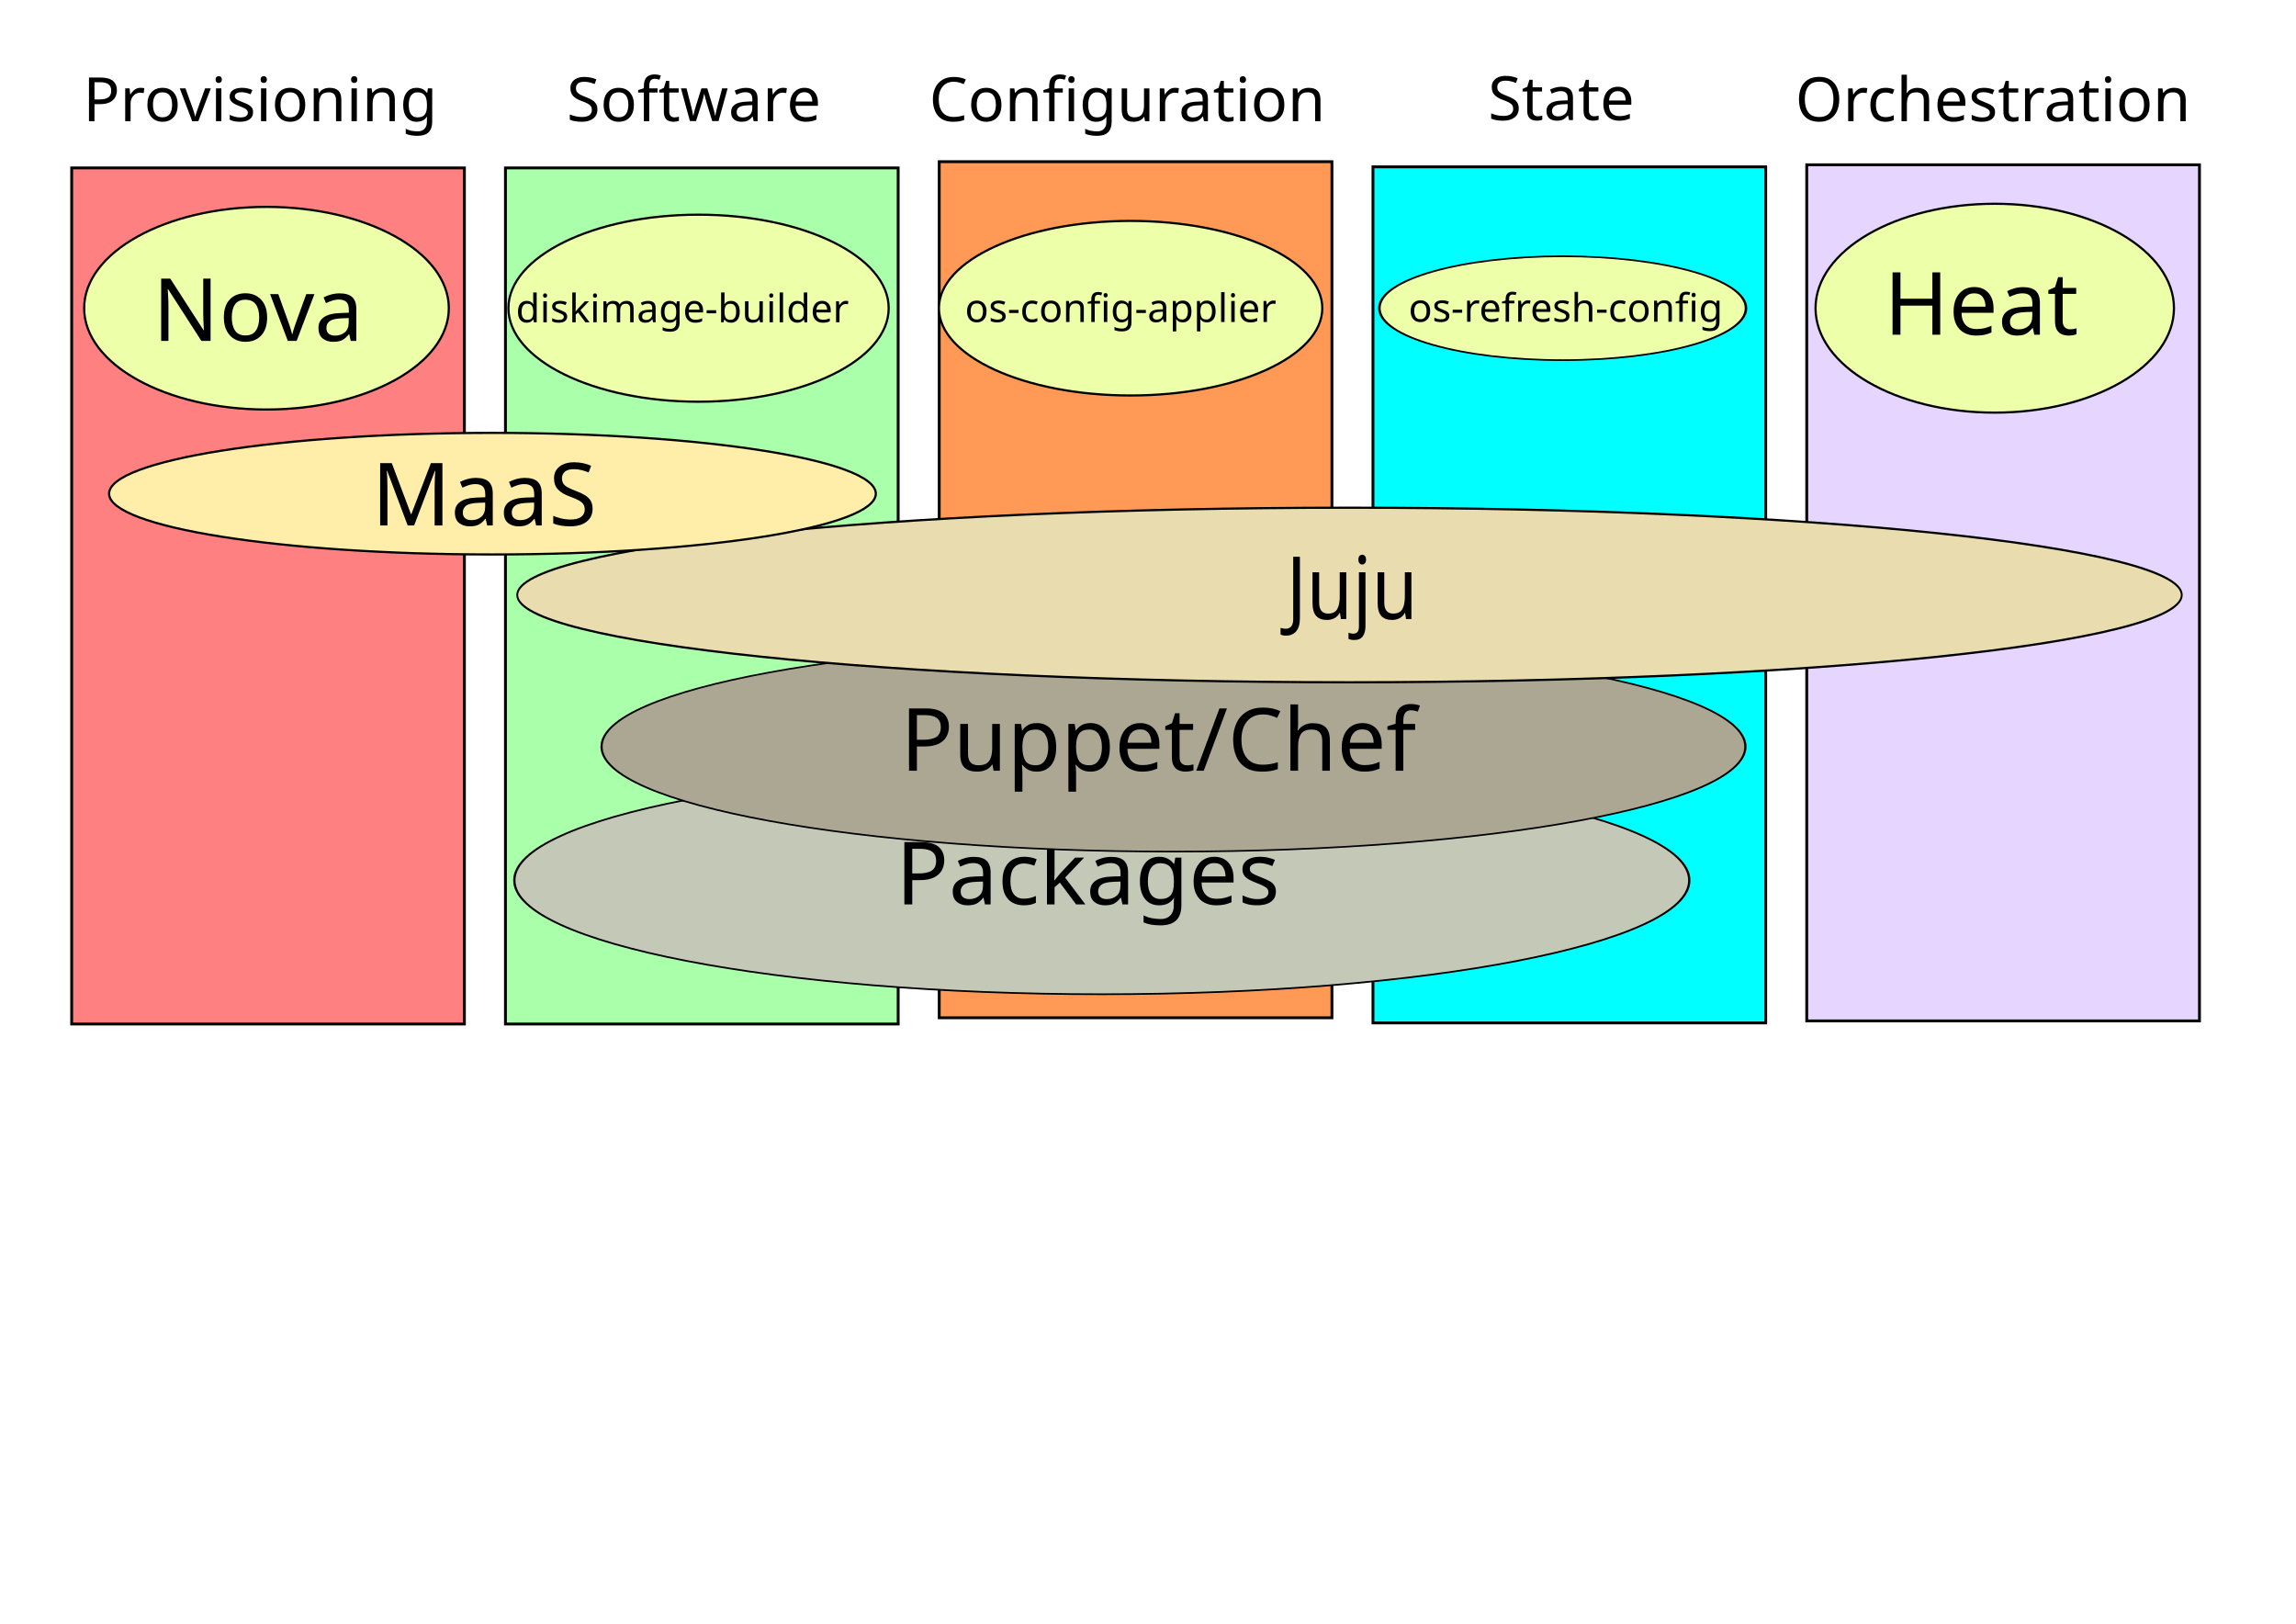
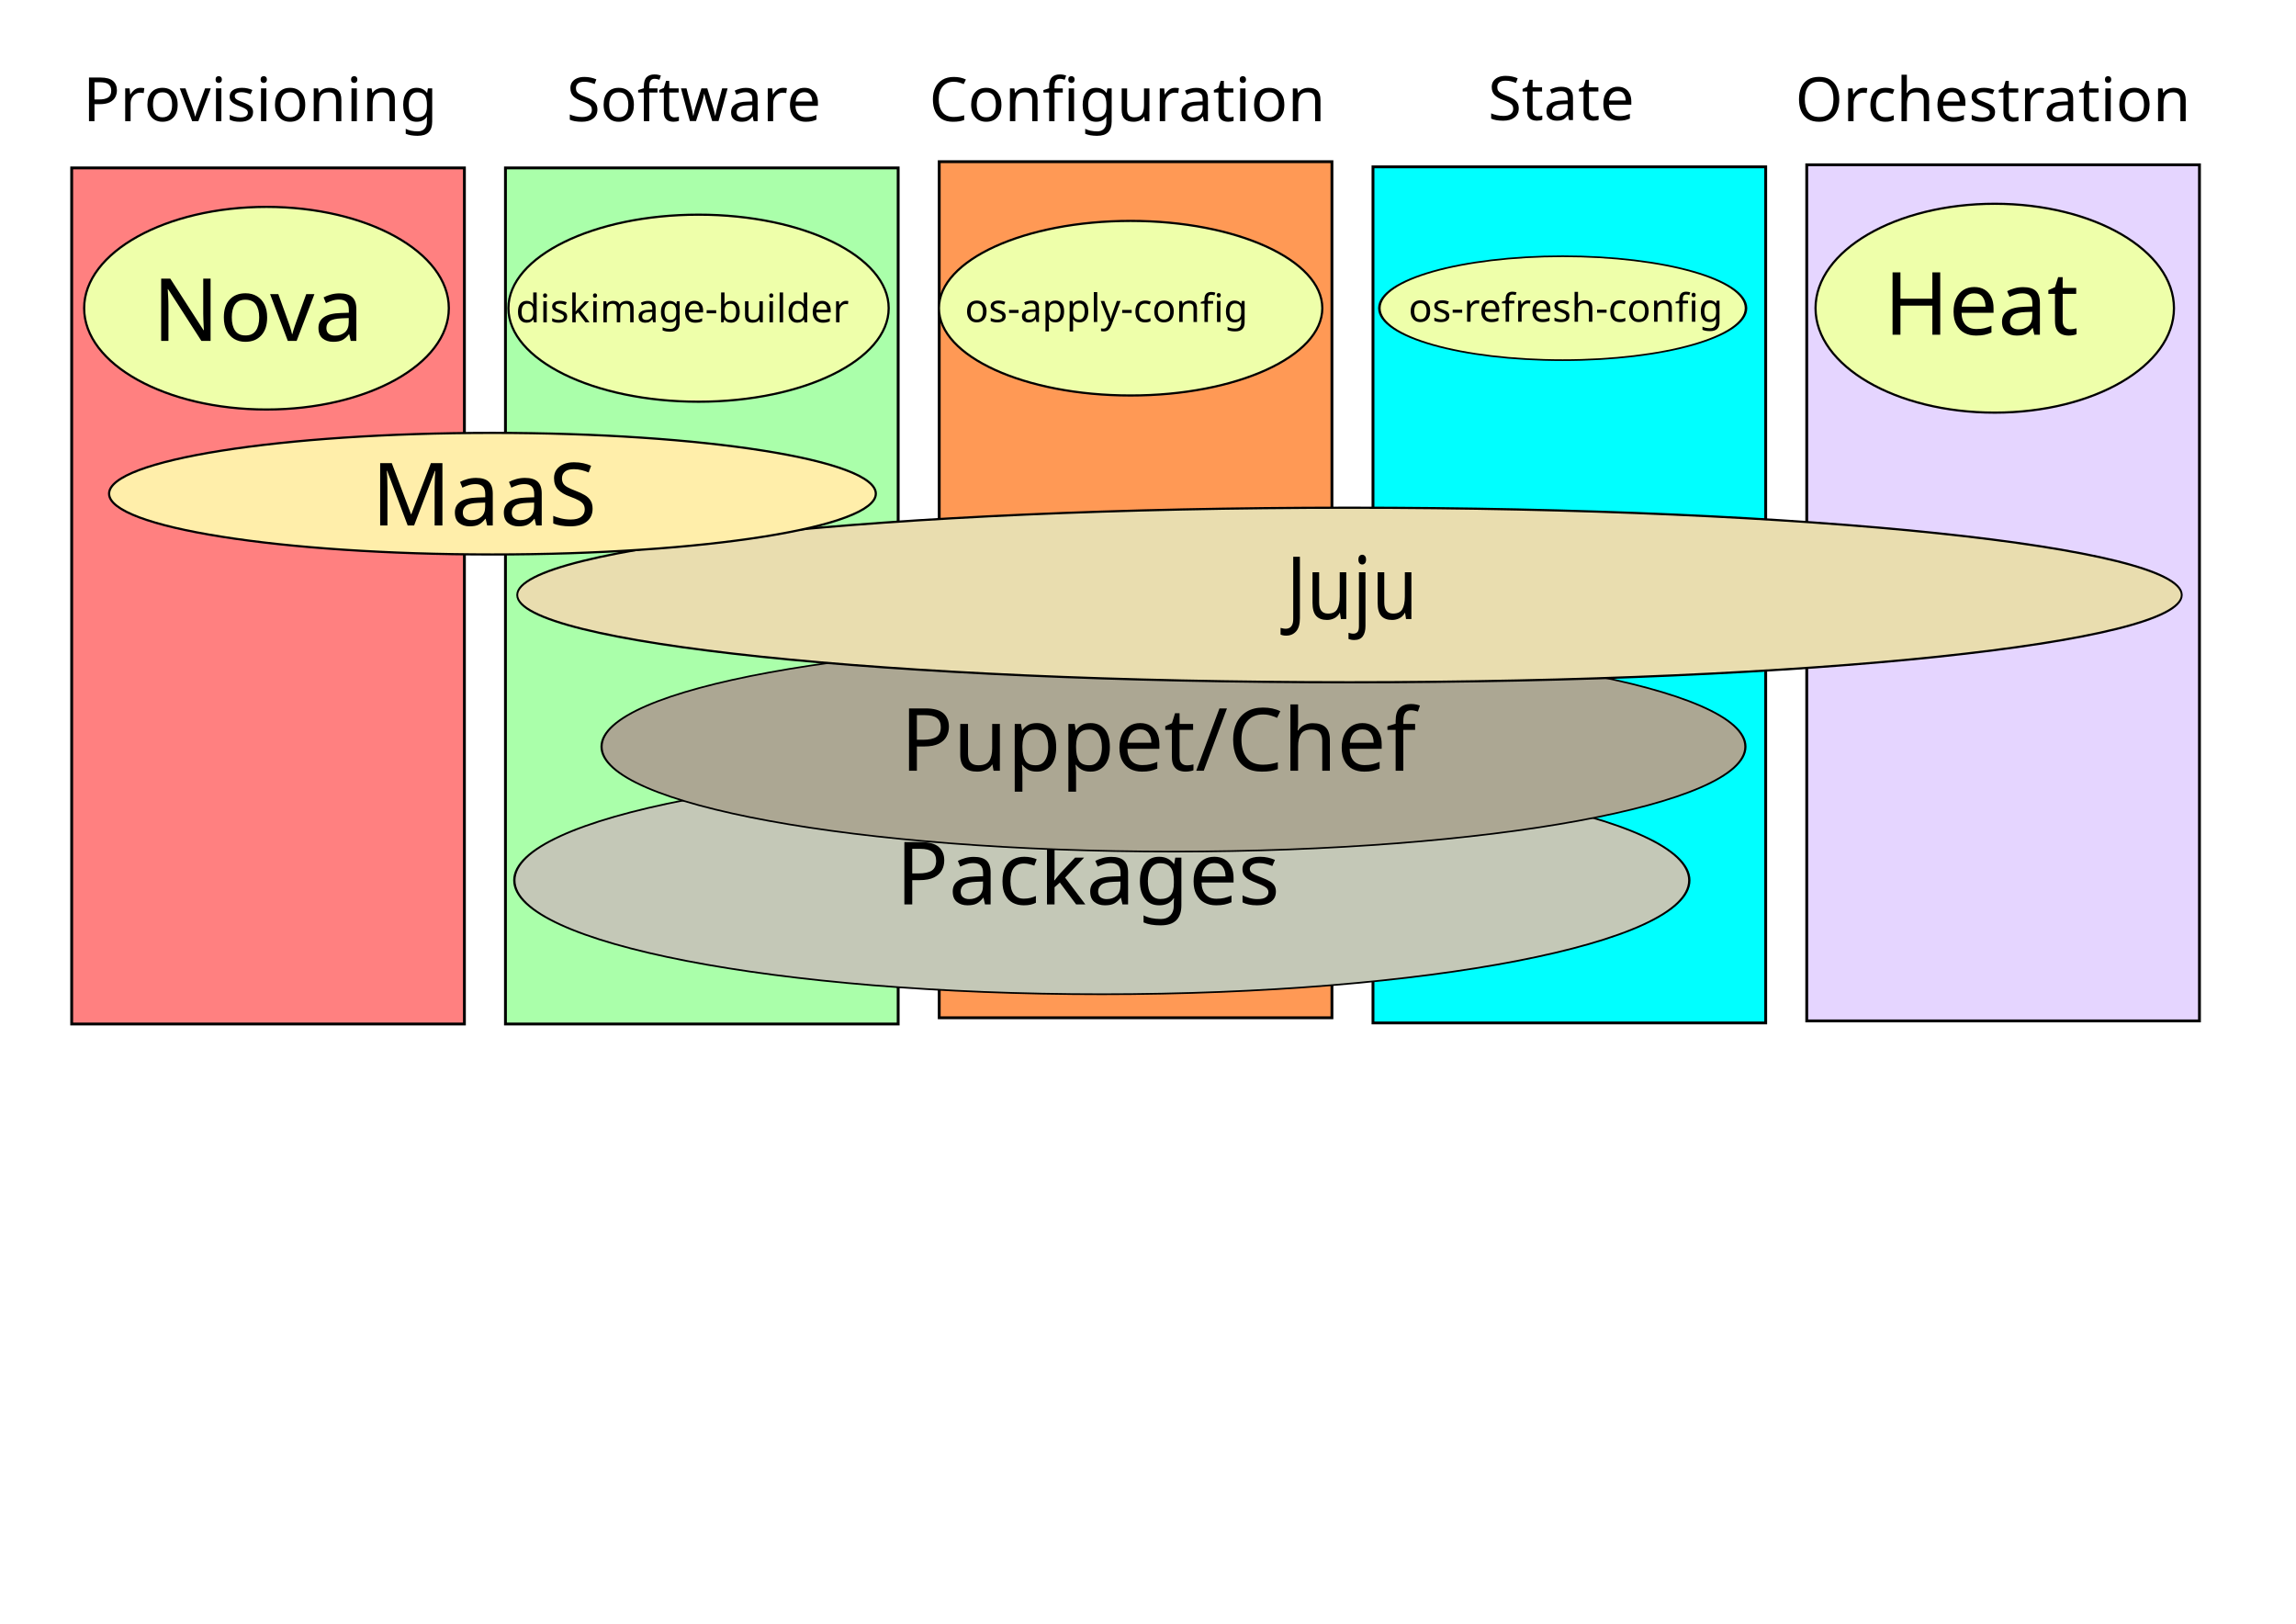
<svg xmlns="http://www.w3.org/2000/svg" width="1052.362" height="744.094" id="svg2" version="1.1">
  <defs id="defs4" />
  <g id="layer1" transform="translate(0,-308.2677)">
    <g id="g4084" transform="translate(-17.97103,-202.8571)">
      <rect y="588.076" x="249.643" height="392.321" width="180" id="rect2985" style="fill:#aaffaa;fill-rule:evenodd;stroke:#000000;stroke-width:1.302px;stroke-linecap:butt;stroke-linejoin:miter;stroke-opacity:1" />
      <text id="text3021" y="566.648" x="277.723" style="font-size:28px;font-style:normal;font-variant:normal;font-weight:normal;font-stretch:normal;text-align:start;line-height:125%;letter-spacing:0px;word-spacing:0px;writing-mode:lr-tb;text-anchor:start;fill:#000000;fill-opacity:1;stroke:none;font-family:Sans;-inkscape-font-specification:Sans" xml:space="preserve">
        <tspan y="566.648" x="277.723" id="tspan3023">Software</tspan>
      </text>
    </g>
    <g id="g4089" transform="translate(-19.79006,-205.7143)">
      <rect y="588.076" x="450.277" height="392.321" width="180" id="rect2985-2" style="fill:#ff9955;fill-rule:evenodd;stroke:#000000;stroke-width:1.302px;stroke-linecap:butt;stroke-linejoin:miter;stroke-opacity:1" />
      <text id="text3025" y="569.505" x="445.674" style="font-size:28px;font-style:normal;font-variant:normal;font-weight:normal;font-stretch:normal;text-align:start;line-height:125%;letter-spacing:0px;word-spacing:0px;writing-mode:lr-tb;text-anchor:start;fill:#000000;fill-opacity:1;stroke:none;font-family:Sans;-inkscape-font-specification:Sans" xml:space="preserve">
        <tspan y="569.505" x="445.674" id="tspan3027">Configuration</tspan>
      </text>
    </g>
    <g id="g4102" transform="translate(-16.77022,-203.3493)">
      <rect y="588.076" x="646.071" height="392.321" width="180" id="rect2985-7" style="fill:#00ffff;fill-rule:evenodd;stroke:#000000;stroke-width:1.302px;stroke-linecap:butt;stroke-linejoin:miter;stroke-opacity:1" />
      <text id="text3029" y="566.648" x="698.816" style="font-size:28px;font-style:normal;font-variant:normal;font-weight:normal;font-stretch:normal;text-align:start;line-height:125%;letter-spacing:0px;word-spacing:0px;writing-mode:lr-tb;text-anchor:start;fill:#000000;fill-opacity:1;stroke:none;font-family:Sans;-inkscape-font-specification:Sans" xml:space="preserve">
        <tspan y="566.648" x="698.816" id="tspan3031">State</tspan>
      </text>
    </g>
    <g id="g4107" transform="translate(-18.57143,-204.2857)">
      <rect y="588.076" x="846.687" height="392.321" width="180" id="rect2985-1" style="fill:#e5d5ff;fill-rule:evenodd;stroke:#000000;stroke-width:1.302px;stroke-linecap:butt;stroke-linejoin:miter;stroke-opacity:1" />
      <text id="text3033" y="568.076" x="841.429" style="font-size:28px;font-style:normal;font-variant:normal;font-weight:normal;font-stretch:normal;text-align:start;line-height:125%;letter-spacing:0px;word-spacing:0px;writing-mode:lr-tb;text-anchor:start;fill:#000000;fill-opacity:1;stroke:none;font-family:Sans;-inkscape-font-specification:Sans" xml:space="preserve">
        <tspan y="568.076" x="841.429" id="tspan3035">Orchestration</tspan>
      </text>
    </g>
    <g id="g4079" transform="translate(-18.57143,-202.8571)">
      <rect y="588.076" x="51.429" height="392.321" width="180" id="rect2985-9" style="fill:#ff8080;fill-rule:evenodd;stroke:#000000;stroke-width:1.302px;stroke-linecap:butt;stroke-linejoin:miter;stroke-opacity:1" />
      <text id="text3823" y="566.648" x="56.642" style="font-size:40px;font-style:normal;font-weight:normal;line-height:125%;letter-spacing:0px;word-spacing:0px;fill:#000000;fill-opacity:1;stroke:none;font-family:Sans" xml:space="preserve">
        <tspan style="font-size:28px;font-style:normal;font-variant:normal;font-weight:normal;font-stretch:normal;text-align:start;line-height:125%;writing-mode:lr-tb;text-anchor:start;font-family:Sans;-inkscape-font-specification:Sans" y="566.648" x="56.642" id="tspan3825">Provisioning</tspan>
      </text>
    </g>
  </g>
  <g id="layer2" style="display:inline">
    <g id="g3853" transform="matrix(1.058938,0,0,0.7774214,-47.82097,99.91528)" />
    <g id="g4128" transform="translate(-17.14286,-202.8571)">
      <path style="fill:#c4c8b7;stroke:#000000;stroke-opacity:1;display:inline" id="path3847" d="m 787.143,394.094 c 0,37.082 -113.848,67.143 -254.286,67.143 -140.438,0 -254.286,-30.061 -254.286,-67.143 0,-37.082 113.848,-67.143 254.286,-67.143 140.438,0 254.286,30.061 254.286,67.143 z" transform="matrix(1.058938,0,0,0.7774214,-42.10669,299.9153)" />
      <text id="text3849" y="617.328" x="427.781" style="font-size:40px;font-style:normal;font-weight:normal;line-height:125%;letter-spacing:0px;word-spacing:0px;fill:#000000;fill-opacity:1;stroke:none;font-family:Sans" xml:space="preserve">
        <tspan y="617.328" x="427.781" id="tspan3851">Packages</tspan>
      </text>
    </g>
  </g>
  <g id="layer3" style="display:inline">
    <g id="g4112" transform="translate(-5.714286,-200)">
      <path transform="matrix(1,0,0,0.7479841,-47.14286,250.6084)" d="m 852.857,389.809 c 0,35.504 -117.365,64.286 -262.143,64.286 -144.778,0 -262.143,-28.782 -262.143,-64.286 0,-35.504 117.365,-64.286 262.143,-64.286 144.778,0 262.143,28.782 262.143,64.286 z" id="path3857" style="fill:#aca793;stroke:#000000;stroke-opacity:1" />
      <text id="text3859" y="553.214" x="418.484" style="font-size:40px;font-style:normal;font-weight:normal;line-height:125%;letter-spacing:0px;word-spacing:0px;fill:#000000;fill-opacity:1;stroke:none;font-family:Sans" xml:space="preserve">
        <tspan y="553.214" x="418.484" id="tspan3861">Puppet/Chef</tspan>
      </text>
    </g>
  </g>
  <g id="layer4" style="display:inline">
    <g id="g4117" transform="matrix(0.8517581,0,0,1,147.0251,-185.7143)">
      <path d="m 1001.429,458.38 c 0,22.091 -200.513,40 -447.857,40 -247.345,0 -447.857,-17.909 -447.857,-40 0,-22.091 200.512,-40 447.857,-40 247.345,0 447.857,17.909 447.857,40 z" id="path3864" style="fill:#e9ddaf;stroke:#000000;stroke-opacity:1" />
      <text id="text3866" y="469.415" x="519.607" style="font-size:40px;font-style:normal;font-weight:normal;line-height:125%;letter-spacing:0px;word-spacing:0px;fill:#000000;fill-opacity:1;stroke:none;font-family:Sans" xml:space="preserve">
        <tspan y="469.415" x="519.607" id="tspan3868">Juju</tspan>
      </text>
    </g>
    <g id="g4122" transform="translate(-15.71429,-214.2857)">
      <path d="m 417.143,440.523 c 0,15.385 -78.67,27.857 -175.714,27.857 -97.044,0 -175.714,-12.472 -175.714,-27.857 0,-15.385 78.67,-27.857 175.714,-27.857 97.044,0 175.714,12.472 175.714,27.857 z" id="path3870" style="fill:#ffeeaa;stroke:#000000;stroke-opacity:1" />
      <text id="text3872" y="455.084" x="186.087" style="font-size:40px;font-style:normal;font-weight:normal;line-height:125%;letter-spacing:0px;word-spacing:0px;fill:#000000;fill-opacity:1;stroke:none;font-family:Sans" xml:space="preserve">
        <tspan y="455.084" x="186.087" id="tspan3874">MaaS</tspan>
      </text>
    </g>
  </g>
  <g id="layer5" style="display:inline">
    <g id="g4026" transform="translate(-18.57143,-207.8571)">
      <path d="m 224.286,349.094 c 0,25.642 -37.416,46.429 -83.571,46.429 -46.155,0 -83.571,-20.787 -83.571,-46.429 0,-25.642 37.416,-46.429 83.571,-46.429 46.155,0 83.571,20.787 83.571,46.429 z" id="path3877" style="fill:#eeffaa;stroke:#000000;stroke-opacity:1" />
      <text id="text3879" y="364.094" x="88.571" style="font-size:40px;font-style:normal;font-weight:normal;line-height:125%;letter-spacing:0px;word-spacing:0px;fill:#000000;fill-opacity:1;stroke:none;font-family:Sans" xml:space="preserve">
        <tspan y="364.094" x="88.571" id="tspan3881">Nova</tspan>
      </text>
    </g>
  </g>
  <g id="layer6" style="display:inline">
    <g id="g4031" transform="translate(-19.82143,-204.2857)">
      <path d="m 425.714,354.094 c 0,23.669 -39.015,42.857 -87.143,42.857 -48.128,0 -87.143,-19.188 -87.143,-42.857 0,-23.669 39.015,-42.857 87.143,-42.857 48.128,0 87.143,19.188 87.143,42.857 z" id="path3883" style="fill:#eeffaa;stroke:#000000;stroke-opacity:1" transform="translate(1.428559,-8.571428)" />
      <text id="text3885" y="351.988" x="256.258" style="font-size:18px;font-style:normal;font-variant:normal;font-weight:normal;font-stretch:normal;text-align:start;line-height:125%;letter-spacing:0px;word-spacing:0px;writing-mode:lr-tb;text-anchor:start;fill:#000000;fill-opacity:1;stroke:none;font-family:Sans;-inkscape-font-specification:Sans" xml:space="preserve">
        <tspan y="351.988" x="256.258" id="tspan3887">diskimage-builder</tspan>
      </text>
    </g>
  </g>
  <g id="layer7" style="display:inline">
    <g id="g4036" transform="translate(-22.17768,-204.3566)">
      <path transform="translate(2.534837,-14.21481)" d="m 625.714,359.809 c 0,22.091 -39.335,40 -87.857,40 -48.522,0 -87.857,-17.909 -87.857,-40 0,-22.091 39.335,-40 87.857,-40 48.522,0 87.857,17.909 87.857,40 z" id="path3889" style="fill:#eeffaa;stroke:#000000;stroke-opacity:1" />
      <text id="text3885-2" y="351.917" x="464.437" style="font-size:18px;font-style:normal;font-variant:normal;font-weight:normal;font-stretch:normal;text-align:start;line-height:125%;letter-spacing:0px;word-spacing:0px;writing-mode:lr-tb;text-anchor:start;fill:#000000;fill-opacity:1;stroke:none;display:inline;font-family:Sans;-inkscape-font-specification:Sans" xml:space="preserve">
-         <tspan y="351.917" x="464.437" id="tspan3887-4">os-config-applier</tspan>
+         <tspan y="351.917" x="464.437" id="tspan3887-4">os-apply-config</tspan>
      </text>
    </g>
  </g>
  <g id="layer8" style="display:inline">
    <g id="g4041" transform="translate(-17.25949,-205.2316)">
      <path transform="matrix(1.153312,0,0,0.7573703,-113.3513,78.28834)" d="m 807.143,354.094 c 0,17.358 -32.619,31.429 -72.857,31.429 -40.238,0 -72.857,-14.071 -72.857,-31.429 0,-17.358 32.619,-31.429 72.857,-31.429 40.238,0 72.857,14.071 72.857,31.429 z" id="path4014" style="fill:#eeffaa;stroke:#000000;stroke-opacity:1" />
      <text id="text4016" y="352.666" x="662.857" style="font-size:18px;font-style:normal;font-variant:normal;font-weight:normal;font-stretch:normal;text-align:start;line-height:125%;letter-spacing:0px;word-spacing:0px;writing-mode:lr-tb;text-anchor:start;fill:#000000;fill-opacity:1;stroke:none;font-family:Sans;-inkscape-font-specification:Sans" xml:space="preserve">
        <tspan y="352.666" x="662.857" id="tspan4018">os-refresh-config</tspan>
      </text>
    </g>
  </g>
  <g id="layer9" style="display:inline">
    <g id="g4046" transform="translate(-22.14289,-230.7143)">
      <path d="m 1018.571,371.952 c 0,26.431 -36.777,47.857 -82.143,47.857 -45.366,0 -82.143,-21.426 -82.143,-47.857 0,-26.431 36.777,-47.857 82.143,-47.857 45.366,0 82.143,21.426 82.143,47.857 z" id="path4020" style="fill:#eeffaa;stroke:#000000;stroke-opacity:1" />
      <text id="text4022" y="384.094" x="885.714" style="font-size:40px;font-style:normal;font-weight:normal;line-height:125%;letter-spacing:0px;word-spacing:0px;fill:#000000;fill-opacity:1;stroke:none;font-family:Sans" xml:space="preserve">
        <tspan y="384.094" x="885.714" id="tspan4024">Heat</tspan>
      </text>
    </g>
  </g>
</svg>
